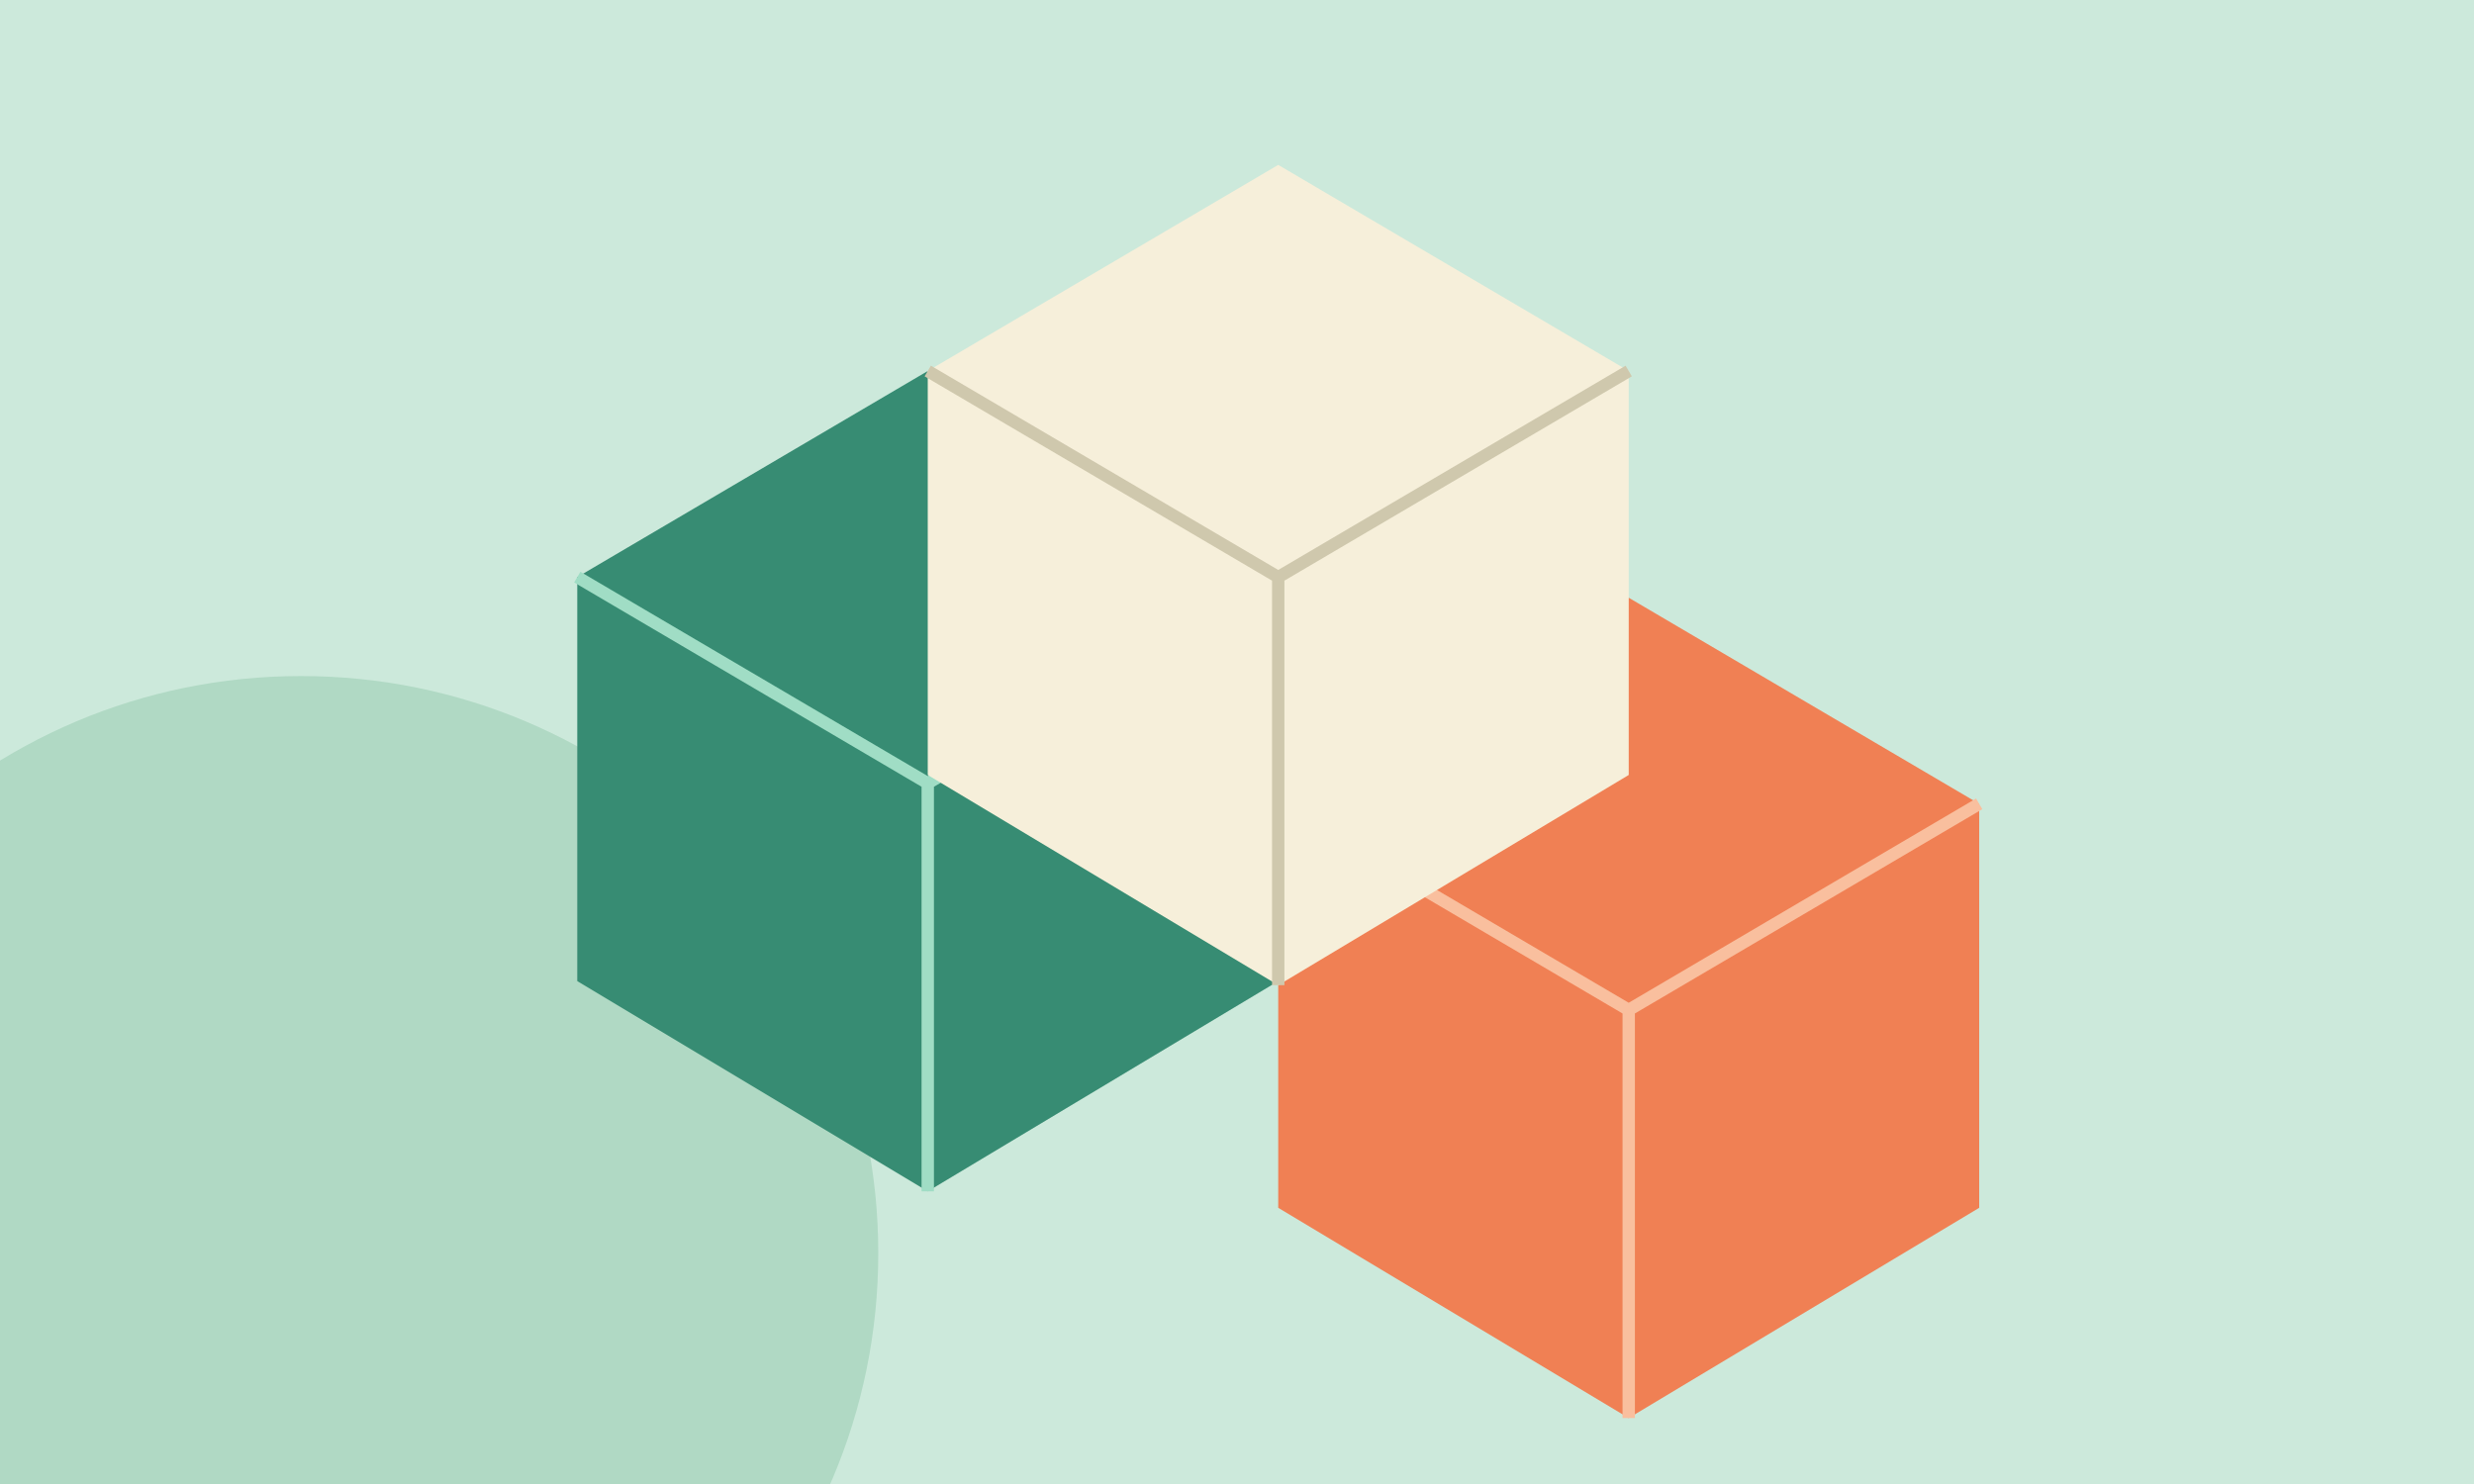
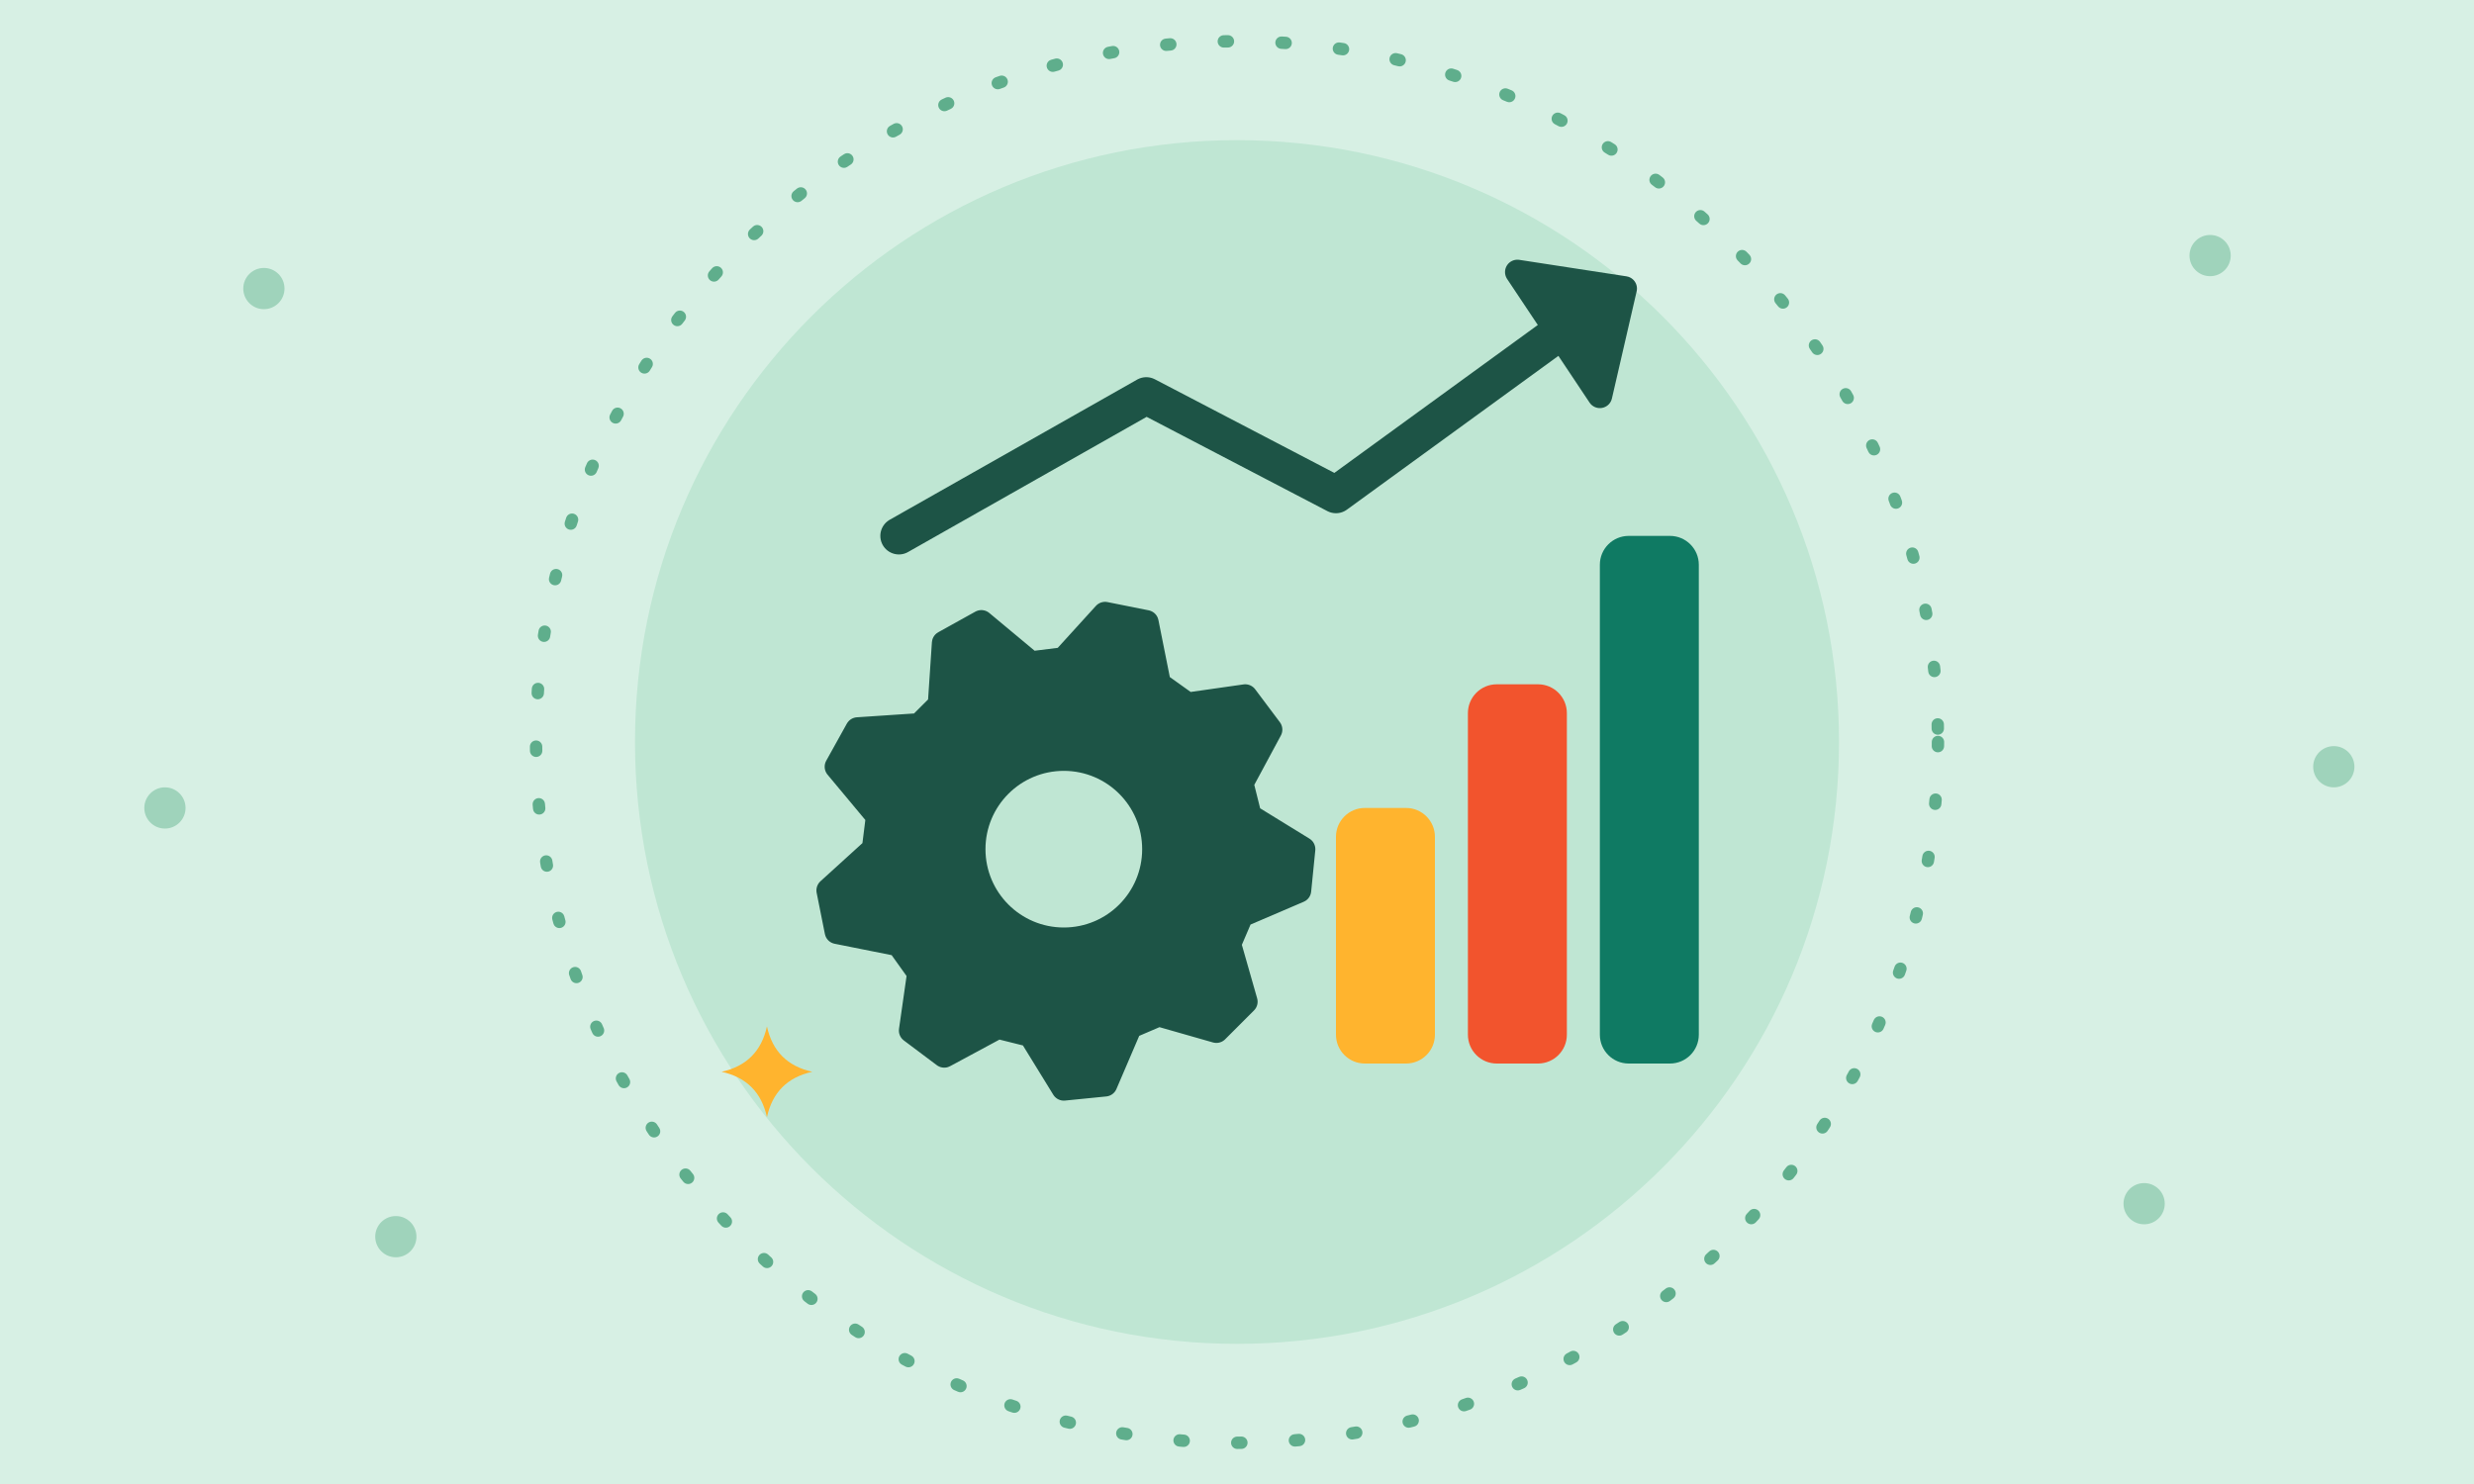
<svg xmlns="http://www.w3.org/2000/svg" viewBox="0 0 600 360">
-   <rect width="600" height="360" fill="#cce9db" />
-   <circle cx="73" cy="304" r="140" fill="#b0d9c4" />
-   <g transform="translate(140 65)">
-     <path d="M0 75 85 25l85 50v98l-85 51L0 173Z" fill="#378c73" />
-     <path d="m0 75 85 50 85-50M85 125v99" fill="none" stroke="#a0ddc5" stroke-width="3" />
-     <path d="m170 130 85-50 85 50v98l-85 51-85-51Z" fill="#f08054" />
-     <path d="m170 130 85 50 85-50m-85 50v99" fill="none" stroke="#f9bf9e" stroke-width="3" />
-     <path d="M85 25 170-25l85 50v98l-85 51-85-51Z" fill="#f6efda" />
-     <path d="m85 25 85 50 85-50m-85 50v99" fill="none" stroke="#cfc8ad" stroke-width="3" />
-   </g>
+   <rect width="600" height="360" fill="#d7f0e4" />
+   <circle cx="300" cy="180" r="146" fill="#bfe6d3" />
+   <circle cx="300" cy="180" r="170" fill="none" stroke="#5fae8c" stroke-width="3" stroke-dasharray="1 13" stroke-linecap="round" />
+   <circle cx="64" cy="70" r="5" fill="#9fd3bb" />
+   <circle cx="96" cy="300" r="5" fill="#9fd3bb" />
+   <circle cx="536" cy="62" r="5" fill="#9fd3bb" />
+   <circle cx="520" cy="292" r="5" fill="#9fd3bb" />
+   <circle cx="40" cy="196" r="5" fill="#9fd3bb" />
+   <circle cx="566" cy="186" r="5" fill="#9fd3bb" />
+   <path d="M258 160L268 149L278 151L281 166L288 171L302 169L308 177L301 190L303 198L316 206L315 216L301 222L298 229L302 243L295 250L281 246L274 249L268 263L258 264L250 251L242 249L229 256L221 250L223 236L218 229L203 226L201 216L212 206L213 198L203 186L208 177L223 176L228 171L229 156L238 151L250 161Z" fill="#1d5446" stroke="#1d5446" stroke-width="6" stroke-linejoin="round" />
+   <circle cx="258" cy="206" r="19" fill="#bfe6d3" />
+   <rect x="324" y="196" width="24" height="62" rx="7" fill="#ffb42e" />
+   <rect x="356" y="166" width="24" height="92" rx="7" fill="#f2542d" />
+   <rect x="388" y="130" width="24" height="128" rx="7" fill="#0f7a63" />
+   <path d="M218 130l60-34 46 24 66-48" fill="none" stroke="#1d5446" stroke-width="9" stroke-linecap="round" stroke-linejoin="round" />
+   <path d="M368 66l26 4-6 26Z" fill="#1d5446" stroke="#1d5446" stroke-width="6" stroke-linejoin="round" />
+   <path d="M186 249Q187.98 258.02 197 260Q187.98 261.98 186 271Q184.02 261.98 175 260Q184.02 258.02 186 249Z" fill="#ffb42e" />
</svg>
